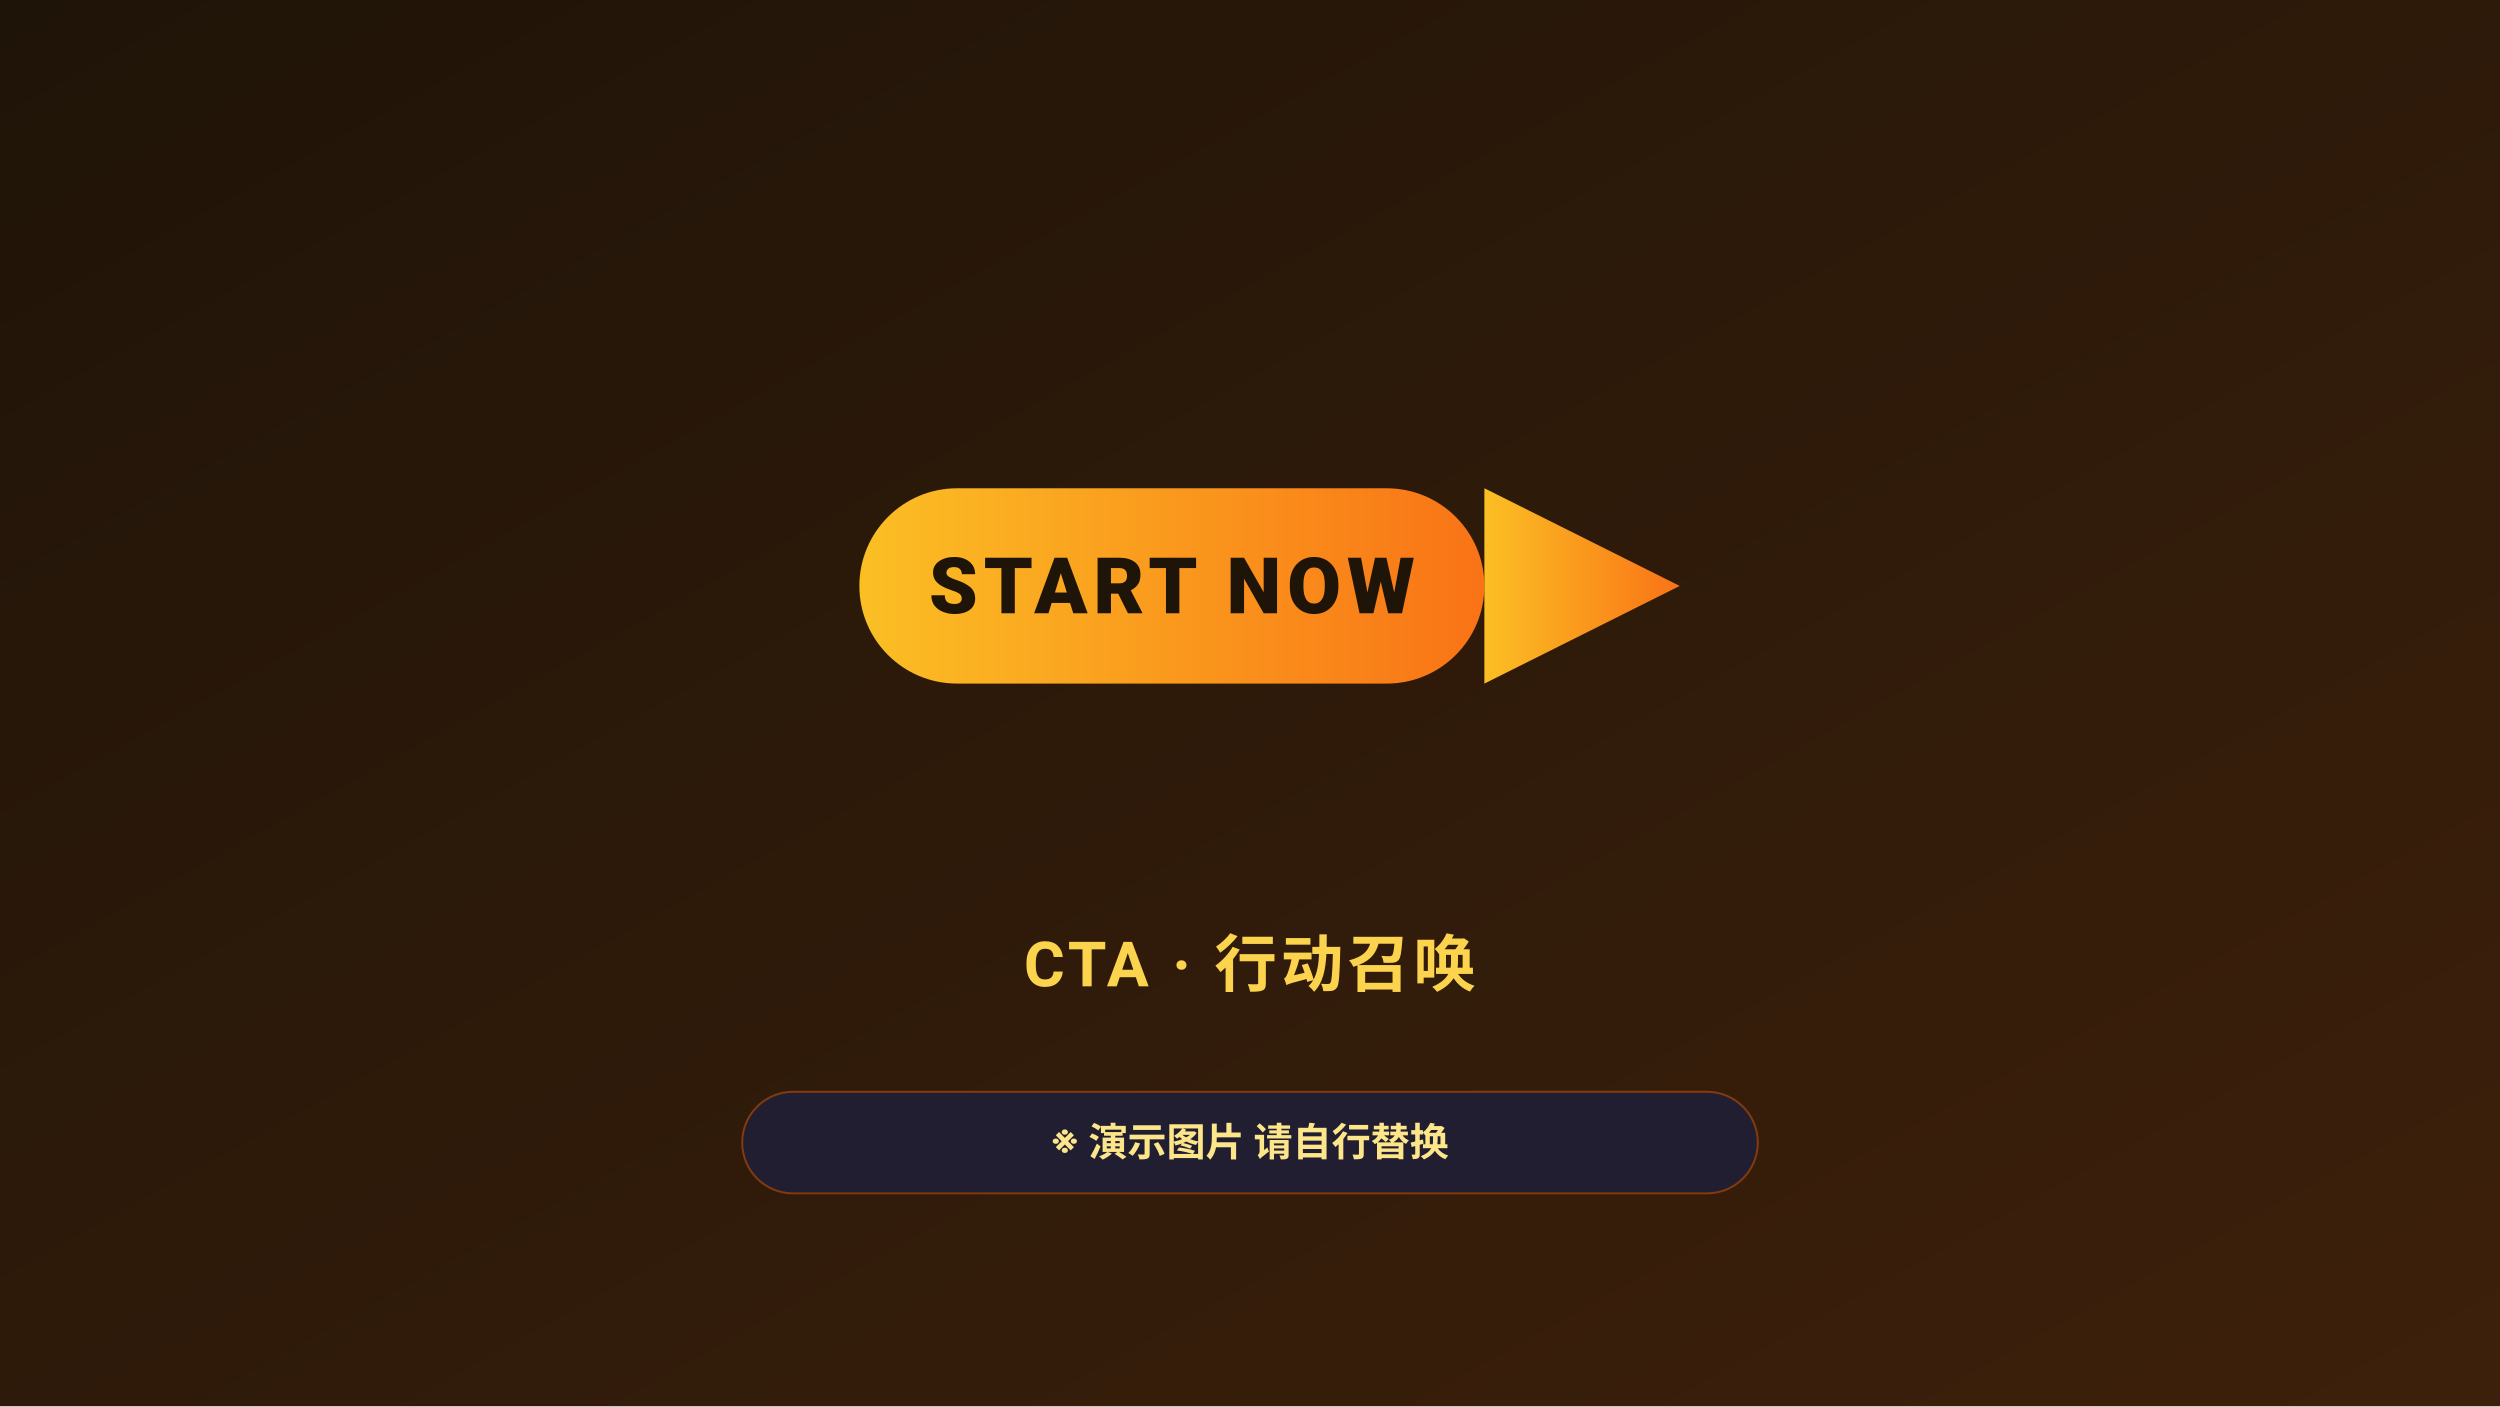
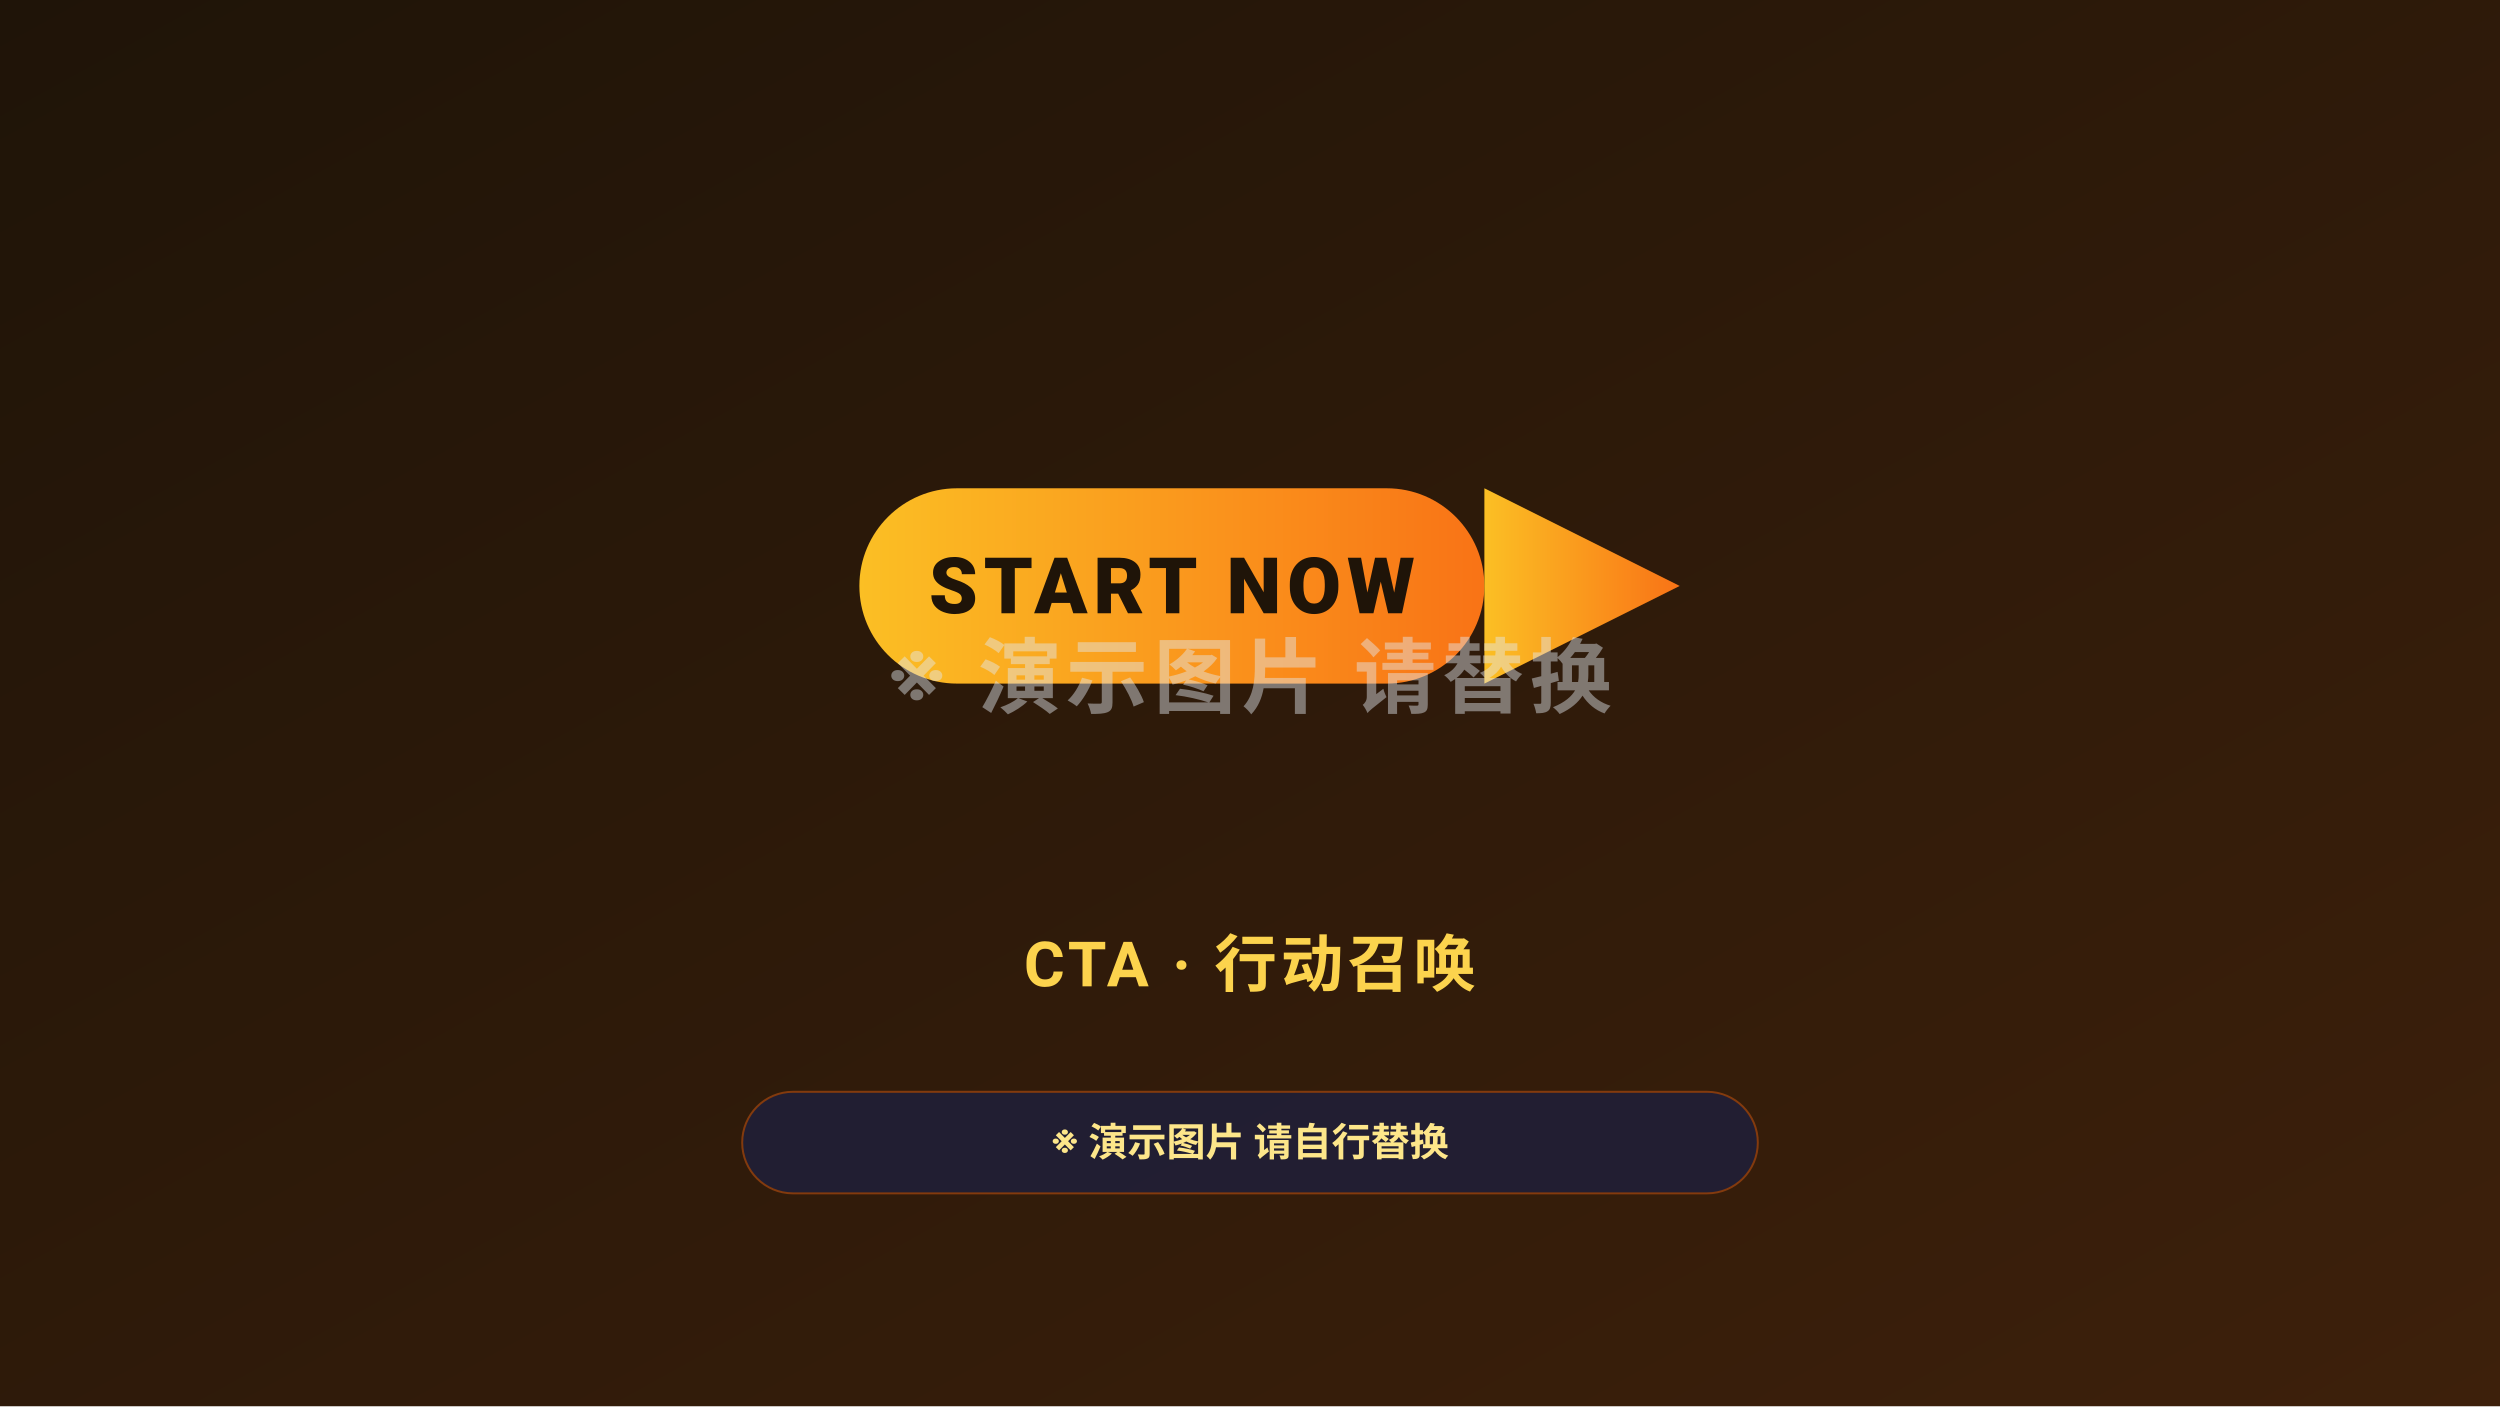
<svg xmlns="http://www.w3.org/2000/svg" viewBox="0 0 1280 720" width="1280" height="720">
  <defs>
    <linearGradient id="bg" x1="0" y1="0" x2="1" y2="1">
      <stop offset="0%" stop-color="#1F1408" />
      <stop offset="100%" stop-color="#3D200B" />
    </linearGradient>
    <linearGradient id="btn" x1="0" y1="0" x2="1" y2="0">
      <stop offset="0%" stop-color="#FBBF24" />
      <stop offset="100%" stop-color="#F97316" />
    </linearGradient>
  </defs>
  <rect width="1280" height="720" fill="url(#bg)" />
  <g transform="translate(640,300)">
    <rect x="-200" y="-50" width="320" height="100" rx="50" fill="url(#btn)" />
    <polygon points="120,-50 220,0 120,50" fill="url(#btn)" />
    <text x="-40" y="14" text-anchor="middle" font-family="-apple-system,Segoe UI,Roboto,PingFang SC,Microsoft YaHei,sans-serif" font-size="40" font-weight="900" fill="#1F1408" letter-spacing="3">
      START NOW
    </text>
  </g>
  <text x="640" y="505" text-anchor="middle" font-family="-apple-system,Segoe UI,Roboto,PingFang SC,Microsoft YaHei,sans-serif" font-size="32" font-weight="700" fill="#FCD34D" letter-spacing="2">
    CTA · 行动召唤
  </text>
  <g transform="translate(640,585)">
    <rect x="-260" y="-26" width="520" height="52" rx="26" fill="#1F1F3A" opacity="0.85" stroke="#92400E" stroke-width="1" />
    <text x="0" y="6" text-anchor="middle" font-family="-apple-system,Segoe UI,Roboto,PingFang SC,Microsoft YaHei,sans-serif" font-size="20" font-weight="600" fill="#FDE68A">
      ※ 演示图片  请自行替换
    </text>
  </g>
+   <g opacity="0.45">
+     <text x="640" y="360" text-anchor="middle" font-family="-apple-system,Segoe UI,Roboto,PingFang SC,Microsoft YaHei,sans-serif" font-size="42" font-weight="700" fill="#E2E8F0" letter-spacing="3">
+       ※ 演示图片 请替换
+     </text>
+   </g>
</svg>
